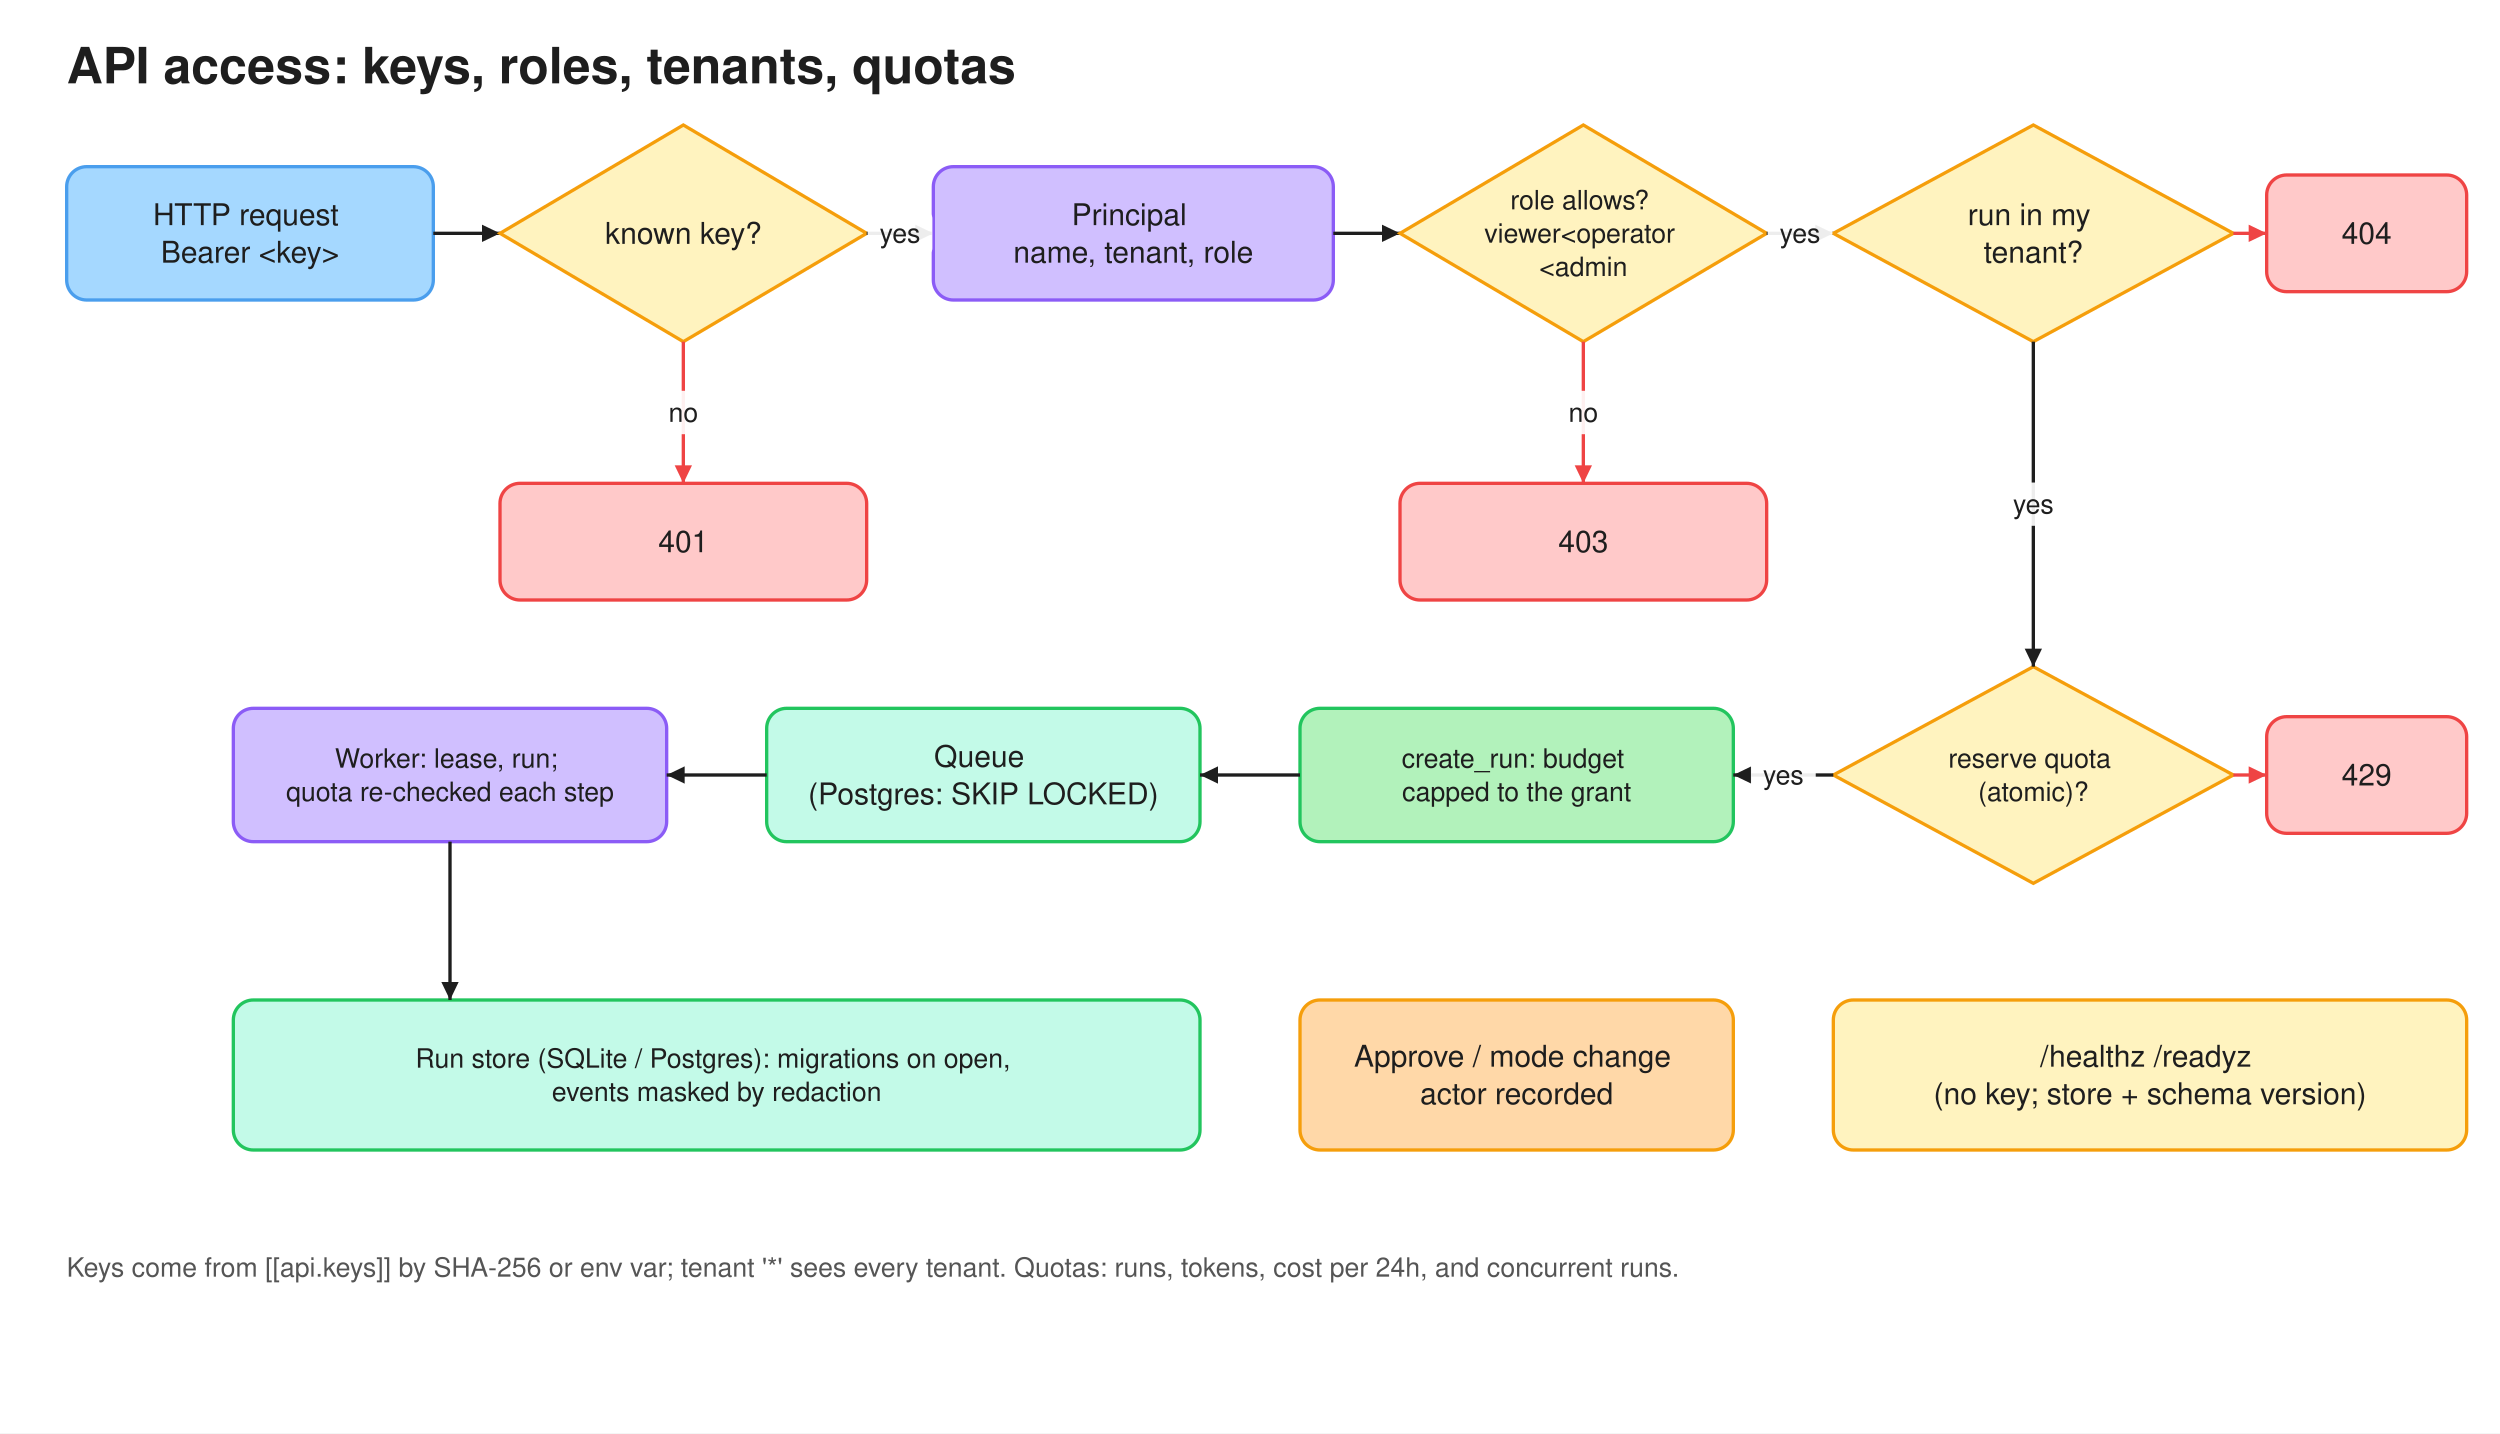
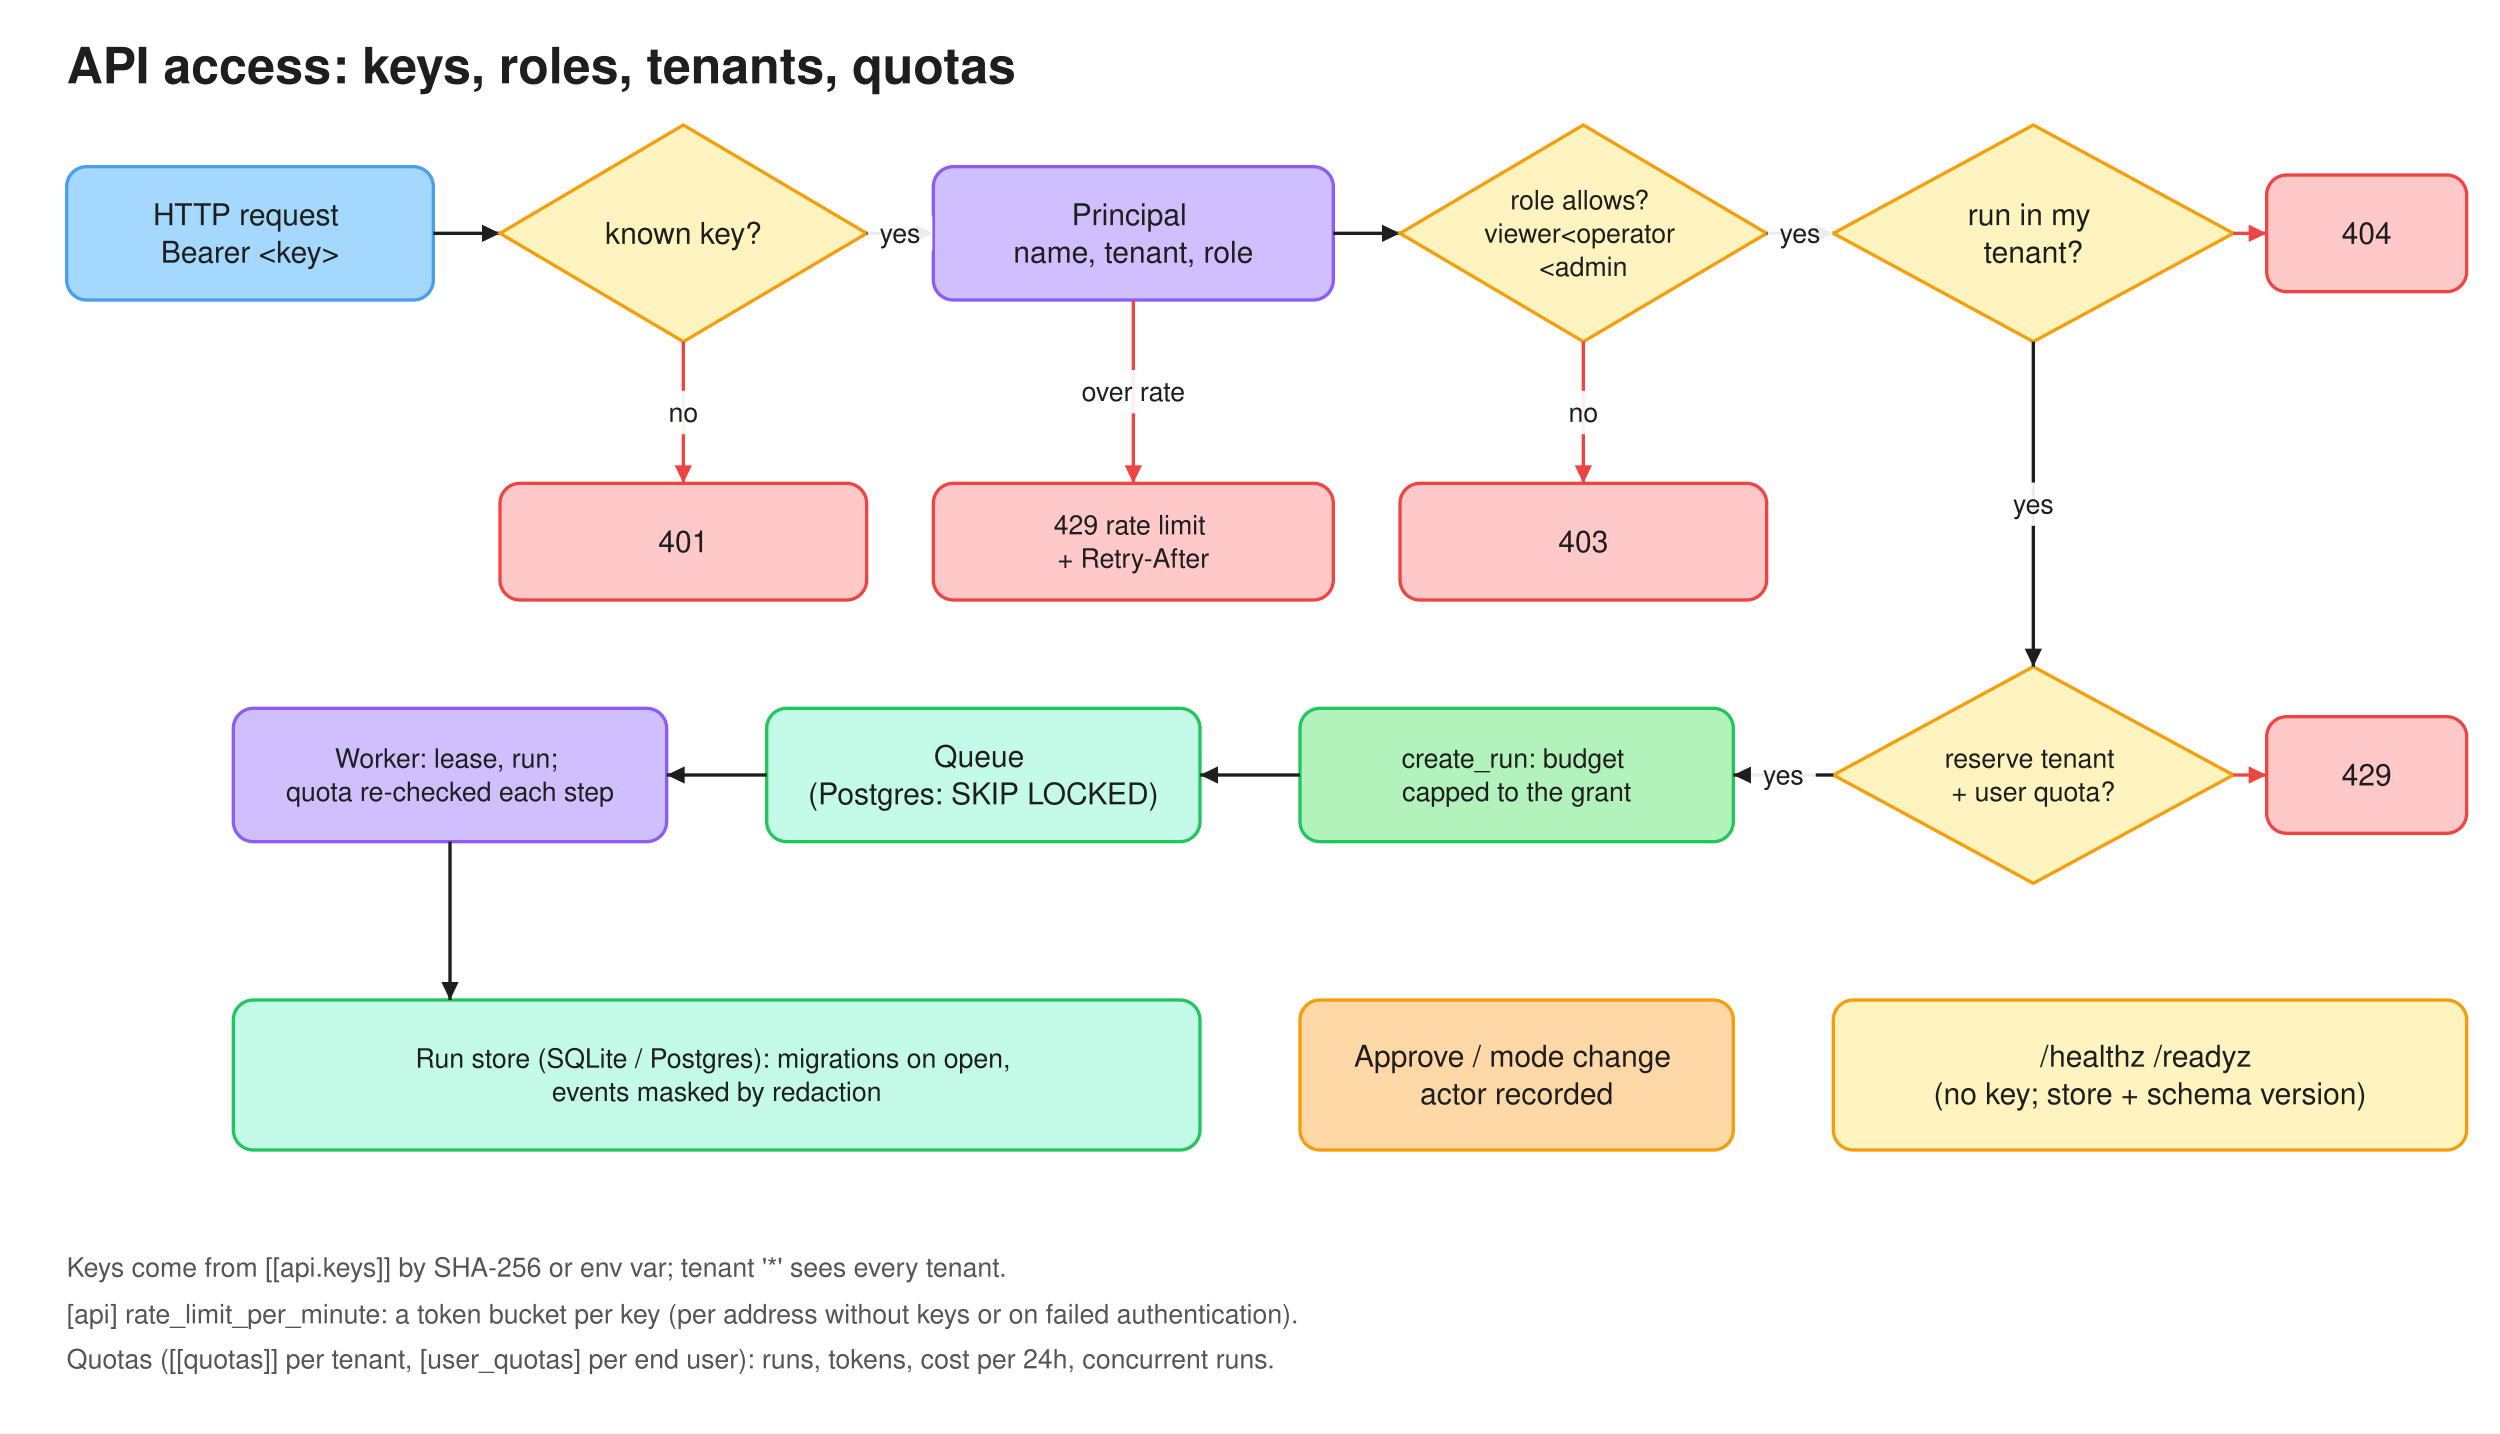
<svg xmlns="http://www.w3.org/2000/svg" viewBox="0 0 1500 860" width="1500" height="860" font-family="Helvetica, Arial, sans-serif">
  <rect width="1500" height="860" fill="#ffffff" />
  <text x="40" y="50" font-size="30" fill="#1e1e1e" font-weight="bold">
    <tspan x="40" dy="0">API access: keys, roles, tenants, quotas</tspan>
  </text>
  <g class="node" id="n-req">
    <rect x="40" y="100" width="220" height="80" rx="12" fill="#a5d8ff" stroke="#4a9eed" stroke-width="2" />
    <text font-size="18" text-anchor="middle" fill="#1e1e1e">
      <tspan x="150.0" y="135.1">HTTP request</tspan>
      <tspan x="150.0" y="157.6">Bearer &lt;key&gt;</tspan>
    </text>
  </g>
  <g class="edge" id="e-b1">
    <polyline points="260,140 300,140" fill="none" stroke="#1e1e1e" stroke-width="2" />
    <polygon points="300,140 289.2,145.2 289.2,134.8" fill="#1e1e1e" />
  </g>
  <g class="node" id="n-auth">
    <polygon points="410.0,75 520,140.0 410.0,205 300,140.0" fill="#fff3bf" stroke="#f59e0b" stroke-width="2" />
    <text font-size="18" text-anchor="middle" fill="#1e1e1e">
      <tspan x="410.0" y="146.3">known key?</tspan>
    </text>
  </g>
  <g class="node" id="n-e401">
    <rect x="300" y="290" width="220" height="70" rx="12" fill="#ffc9c9" stroke="#ef4444" stroke-width="2" />
    <text font-size="18" text-anchor="middle" fill="#1e1e1e">
      <tspan x="410.0" y="331.3">401</tspan>
    </text>
  </g>
  <g class="edge" id="e-n401">
    <polyline points="410,205 410,290" fill="none" stroke="#ef4444" stroke-width="2" />
    <polygon points="410,290 404.8,279.2 415.2,279.2" fill="#ef4444" />
  </g>
  <g class="edge" id="e-b2">
    <polyline points="520,140 560,140" fill="none" stroke="#1e1e1e" stroke-width="2" />
    <polygon points="560,140 549.2,145.2 549.2,134.8" fill="#1e1e1e" />
  </g>
  <g class="node" id="n-principal">
    <rect x="560" y="100" width="240" height="80" rx="12" fill="#d0bfff" stroke="#8b5cf6" stroke-width="2" />
    <text font-size="18" text-anchor="middle" fill="#1e1e1e">
      <tspan x="680.0" y="135.1">Principal</tspan>
      <tspan x="680.0" y="157.6">name, tenant, role</tspan>
    </text>
  </g>
  <g class="edge" id="e-b3">
    <polyline points="800,140 840,140" fill="none" stroke="#1e1e1e" stroke-width="2" />
    <polygon points="840,140 829.2,145.2 829.2,134.8" fill="#1e1e1e" />
  </g>
  <g class="node" id="n-role">
    <polygon points="950.0,75 1060,140.0 950.0,205 840,140.0" fill="#fff3bf" stroke="#f59e0b" stroke-width="2" />
    <text font-size="16" text-anchor="middle" fill="#1e1e1e">
      <tspan x="950.0" y="125.6">role allows?</tspan>
      <tspan x="950.0" y="145.6">viewer&lt;operator</tspan>
      <tspan x="950.0" y="165.6">&lt;admin</tspan>
    </text>
  </g>
  <g class="node" id="n-e403">
    <rect x="840" y="290" width="220" height="70" rx="12" fill="#ffc9c9" stroke="#ef4444" stroke-width="2" />
    <text font-size="18" text-anchor="middle" fill="#1e1e1e">
      <tspan x="950.0" y="331.3">403</tspan>
    </text>
  </g>
  <g class="edge" id="e-n403">
    <polyline points="950,205 950,290" fill="none" stroke="#ef4444" stroke-width="2" />
    <polygon points="950,290 944.8,279.2 955.2,279.2" fill="#ef4444" />
  </g>
  <g class="edge" id="e-b4">
    <polyline points="1060,140 1100,140" fill="none" stroke="#1e1e1e" stroke-width="2" />
    <polygon points="1100,140 1089.2,145.2 1089.2,134.8" fill="#1e1e1e" />
  </g>
  <g class="node" id="n-tenant">
    <polygon points="1220.0,75 1340,140.0 1220.0,205 1100,140.0" fill="#fff3bf" stroke="#f59e0b" stroke-width="2" />
    <text font-size="18" text-anchor="middle" fill="#1e1e1e">
      <tspan x="1220.0" y="135.1">run in my</tspan>
      <tspan x="1220.0" y="157.6">tenant?</tspan>
    </text>
  </g>
  <g class="node" id="n-e404">
    <rect x="1360" y="105" width="120" height="70" rx="12" fill="#ffc9c9" stroke="#ef4444" stroke-width="2" />
    <text font-size="18" text-anchor="middle" fill="#1e1e1e">
      <tspan x="1420.0" y="146.3">404</tspan>
    </text>
  </g>
  <g class="edge" id="e-n404">
    <polyline points="1340,140 1360,140" fill="none" stroke="#ef4444" stroke-width="2" />
    <polygon points="1360,140 1349.2,145.2 1349.2,134.8" fill="#ef4444" />
  </g>
+   <g class="node" id="n-e429r">
+     <rect x="560" y="290" width="240" height="70" rx="12" fill="#ffc9c9" stroke="#ef4444" stroke-width="2" />
+     <text font-size="16" text-anchor="middle" fill="#1e1e1e">
+       <tspan x="680.0" y="320.6">429 rate limit</tspan>
+       <tspan x="680.0" y="340.6">+ Retry-After</tspan>
+     </text>
+   </g>
+   <g class="edge" id="e-nrate">
+     <polyline points="680,180 680,290" fill="none" stroke="#ef4444" stroke-width="2" />
+     <polygon points="680,290 674.8,279.2 685.2,279.2" fill="#ef4444" />
+   </g>
  <g class="node" id="n-quota">
    <polygon points="1220.0,400 1340,465.0 1220.0,530 1100,465.0" fill="#fff3bf" stroke="#f59e0b" stroke-width="2" />
    <text font-size="16" text-anchor="middle" fill="#1e1e1e">
-       <tspan x="1220.0" y="460.6">reserve quota</tspan>
-       <tspan x="1220.0" y="480.6">(atomic)?</tspan>
+       <tspan x="1220.0" y="460.6">reserve tenant</tspan>
+       <tspan x="1220.0" y="480.6">+ user quota?</tspan>
    </text>
  </g>
  <g class="edge" id="e-b5">
    <polyline points="1220,205 1220,400" fill="none" stroke="#1e1e1e" stroke-width="2" />
    <polygon points="1220,400 1214.8,389.2 1225.2,389.2" fill="#1e1e1e" />
  </g>
  <g class="node" id="n-e429">
    <rect x="1360" y="430" width="120" height="70" rx="12" fill="#ffc9c9" stroke="#ef4444" stroke-width="2" />
    <text font-size="18" text-anchor="middle" fill="#1e1e1e">
      <tspan x="1420.0" y="471.3">429</tspan>
    </text>
  </g>
  <g class="edge" id="e-n429">
    <polyline points="1340,465 1360,465" fill="none" stroke="#ef4444" stroke-width="2" />
    <polygon points="1360,465 1349.2,470.2 1349.2,459.8" fill="#ef4444" />
  </g>
  <g class="node" id="n-create">
    <rect x="780" y="425" width="260" height="80" rx="12" fill="#b2f2bb" stroke="#22c55e" stroke-width="2" />
    <text font-size="16" text-anchor="middle" fill="#1e1e1e">
      <tspan x="910.0" y="460.6">create_run: budget</tspan>
      <tspan x="910.0" y="480.6">capped to the grant</tspan>
    </text>
  </g>
  <g class="edge" id="e-b6">
    <polyline points="1100,465 1040,465" fill="none" stroke="#1e1e1e" stroke-width="2" />
    <polygon points="1040,465 1050.8,459.8 1050.8,470.2" fill="#1e1e1e" />
  </g>
  <g class="node" id="n-queue">
    <rect x="460" y="425" width="260" height="80" rx="12" fill="#c3fae8" stroke="#22c55e" stroke-width="2" />
    <text font-size="18" text-anchor="middle" fill="#1e1e1e">
      <tspan x="590.0" y="460.1">Queue</tspan>
      <tspan x="590.0" y="482.6">(Postgres: SKIP LOCKED)</tspan>
    </text>
  </g>
  <g class="edge" id="e-b7">
    <polyline points="780,465 720,465" fill="none" stroke="#1e1e1e" stroke-width="2" />
    <polygon points="720,465 730.8,459.8 730.8,470.2" fill="#1e1e1e" />
  </g>
  <g class="node" id="n-worker">
    <rect x="140" y="425" width="260" height="80" rx="12" fill="#d0bfff" stroke="#8b5cf6" stroke-width="2" />
    <text font-size="16" text-anchor="middle" fill="#1e1e1e">
      <tspan x="270.0" y="460.6">Worker: lease, run;</tspan>
      <tspan x="270.0" y="480.6">quota re-checked each step</tspan>
    </text>
  </g>
  <g class="edge" id="e-b8">
    <polyline points="460,465 400,465" fill="none" stroke="#1e1e1e" stroke-width="2" />
    <polygon points="400,465 410.8,459.8 410.8,470.2" fill="#1e1e1e" />
  </g>
  <g class="node" id="n-store">
    <rect x="140" y="600" width="580" height="90" rx="12" fill="#c3fae8" stroke="#22c55e" stroke-width="2" />
    <text font-size="16" text-anchor="middle" fill="#1e1e1e">
      <tspan x="430.0" y="640.6">Run store (SQLite / Postgres): migrations on open,</tspan>
      <tspan x="430.0" y="660.6">events masked by redaction</tspan>
    </text>
  </g>
  <g class="edge" id="e-b9">
    <polyline points="270,505 270,600" fill="none" stroke="#1e1e1e" stroke-width="2" />
    <polygon points="270,600 264.8,589.2 275.2,589.2" fill="#1e1e1e" />
  </g>
  <g class="node" id="n-actor">
    <rect x="780" y="600" width="260" height="90" rx="12" fill="#ffd8a8" stroke="#f59e0b" stroke-width="2" />
    <text font-size="18" text-anchor="middle" fill="#1e1e1e">
      <tspan x="910.0" y="640.0">Approve / mode change</tspan>
      <tspan x="910.0" y="662.5">actor recorded</tspan>
    </text>
  </g>
  <g class="node" id="n-ready">
    <rect x="1100" y="600" width="380" height="90" rx="12" fill="#fff3bf" stroke="#f59e0b" stroke-width="2" />
    <text font-size="18" text-anchor="middle" fill="#1e1e1e">
      <tspan x="1290.0" y="640.0">/healthz  /readyz</tspan>
      <tspan x="1290.0" y="662.5">(no key; store + schema version)</tspan>
    </text>
  </g>
  <text x="40" y="766" font-size="16" fill="#555555" font-weight="normal">
-     <tspan x="40" dy="0">Keys come from [[api.keys]] by SHA-256 or env var; tenant '*' sees every tenant. Quotas: runs, tokens, cost per 24h, and concurrent runs.</tspan>
+     <tspan x="40" dy="0">Keys come from [[api.keys]] by SHA-256 or env var; tenant '*' sees every tenant.</tspan>
+   </text>
+   <text x="40" y="821" font-size="16" fill="#555555" font-weight="normal">
+     <tspan x="40" dy="0">Quotas ([[quotas]] per tenant, [user_quotas] per end user): runs, tokens, cost per 24h, concurrent runs.</tspan>
+   </text>
+   <text x="40" y="794" font-size="16" fill="#555555" font-weight="normal">
+     <tspan x="40" dy="0">[api] rate_limit_per_minute: a token bucket per key (per address without keys or on failed authentication).</tspan>
  </text>
  <rect x="395.04" y="234.5" width="29.92" height="26" rx="4" fill="#ffffff" fill-opacity="0.92" />
  <text font-size="16" text-anchor="middle" fill="#1e1e1e">
    <tspan x="410.0" y="253.1">no</tspan>
  </text>
  <rect x="520.56" y="127.0" width="38.88" height="26" rx="4" fill="#ffffff" fill-opacity="0.92" />
  <text font-size="16" text-anchor="middle" fill="#1e1e1e">
    <tspan x="540.0" y="145.6">yes</tspan>
  </text>
  <rect x="935.04" y="234.5" width="29.92" height="26" rx="4" fill="#ffffff" fill-opacity="0.92" />
  <text font-size="16" text-anchor="middle" fill="#1e1e1e">
    <tspan x="950.0" y="253.1">no</tspan>
  </text>
  <rect x="1060.56" y="127.0" width="38.88" height="26" rx="4" fill="#ffffff" fill-opacity="0.92" />
  <text font-size="16" text-anchor="middle" fill="#1e1e1e">
    <tspan x="1080.0" y="145.6">yes</tspan>
  </text>
+   <rect x="633.68" y="222.0" width="92.64" height="26" rx="4" fill="#ffffff" fill-opacity="0.92" />
+   <text font-size="16" text-anchor="middle" fill="#1e1e1e">
+     <tspan x="680.0" y="240.6">over rate</tspan>
+   </text>
  <rect x="1200.56" y="289.5" width="38.88" height="26" rx="4" fill="#ffffff" fill-opacity="0.92" />
  <text font-size="16" text-anchor="middle" fill="#1e1e1e">
    <tspan x="1220.0" y="308.1">yes</tspan>
  </text>
  <rect x="1050.56" y="452.0" width="38.88" height="26" rx="4" fill="#ffffff" fill-opacity="0.92" />
  <text font-size="16" text-anchor="middle" fill="#1e1e1e">
    <tspan x="1070.0" y="470.6">yes</tspan>
  </text>
</svg>
